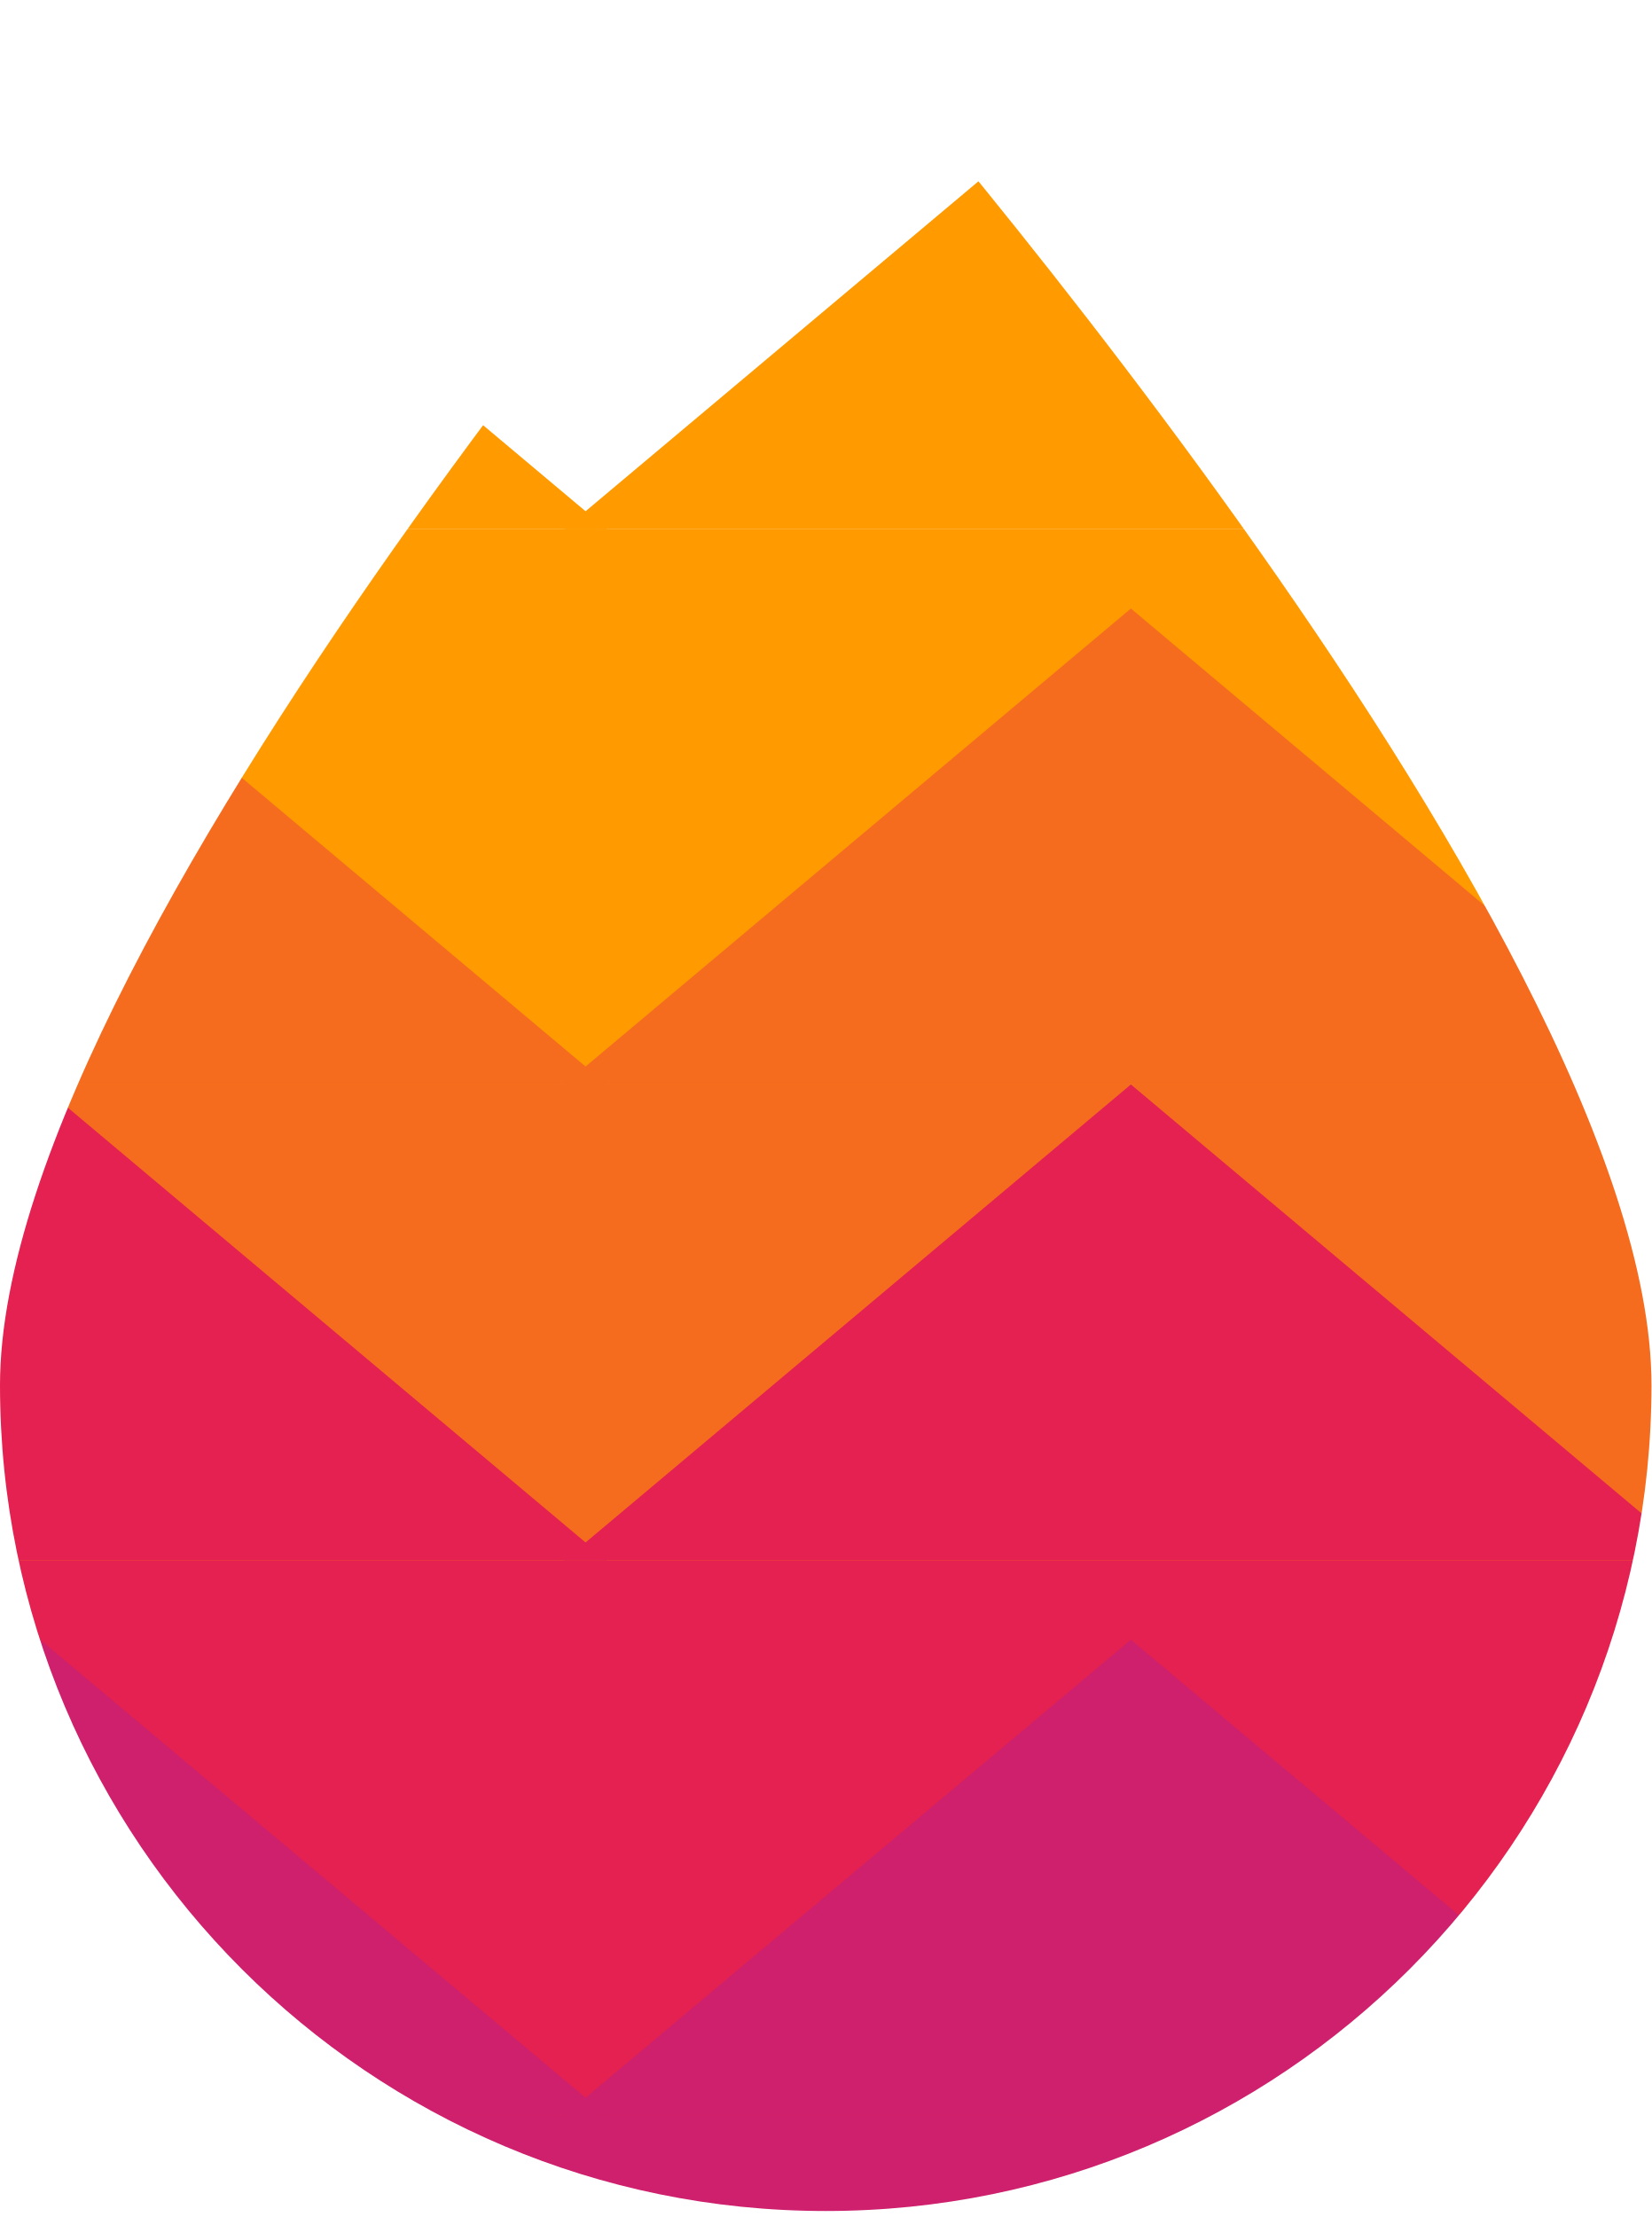
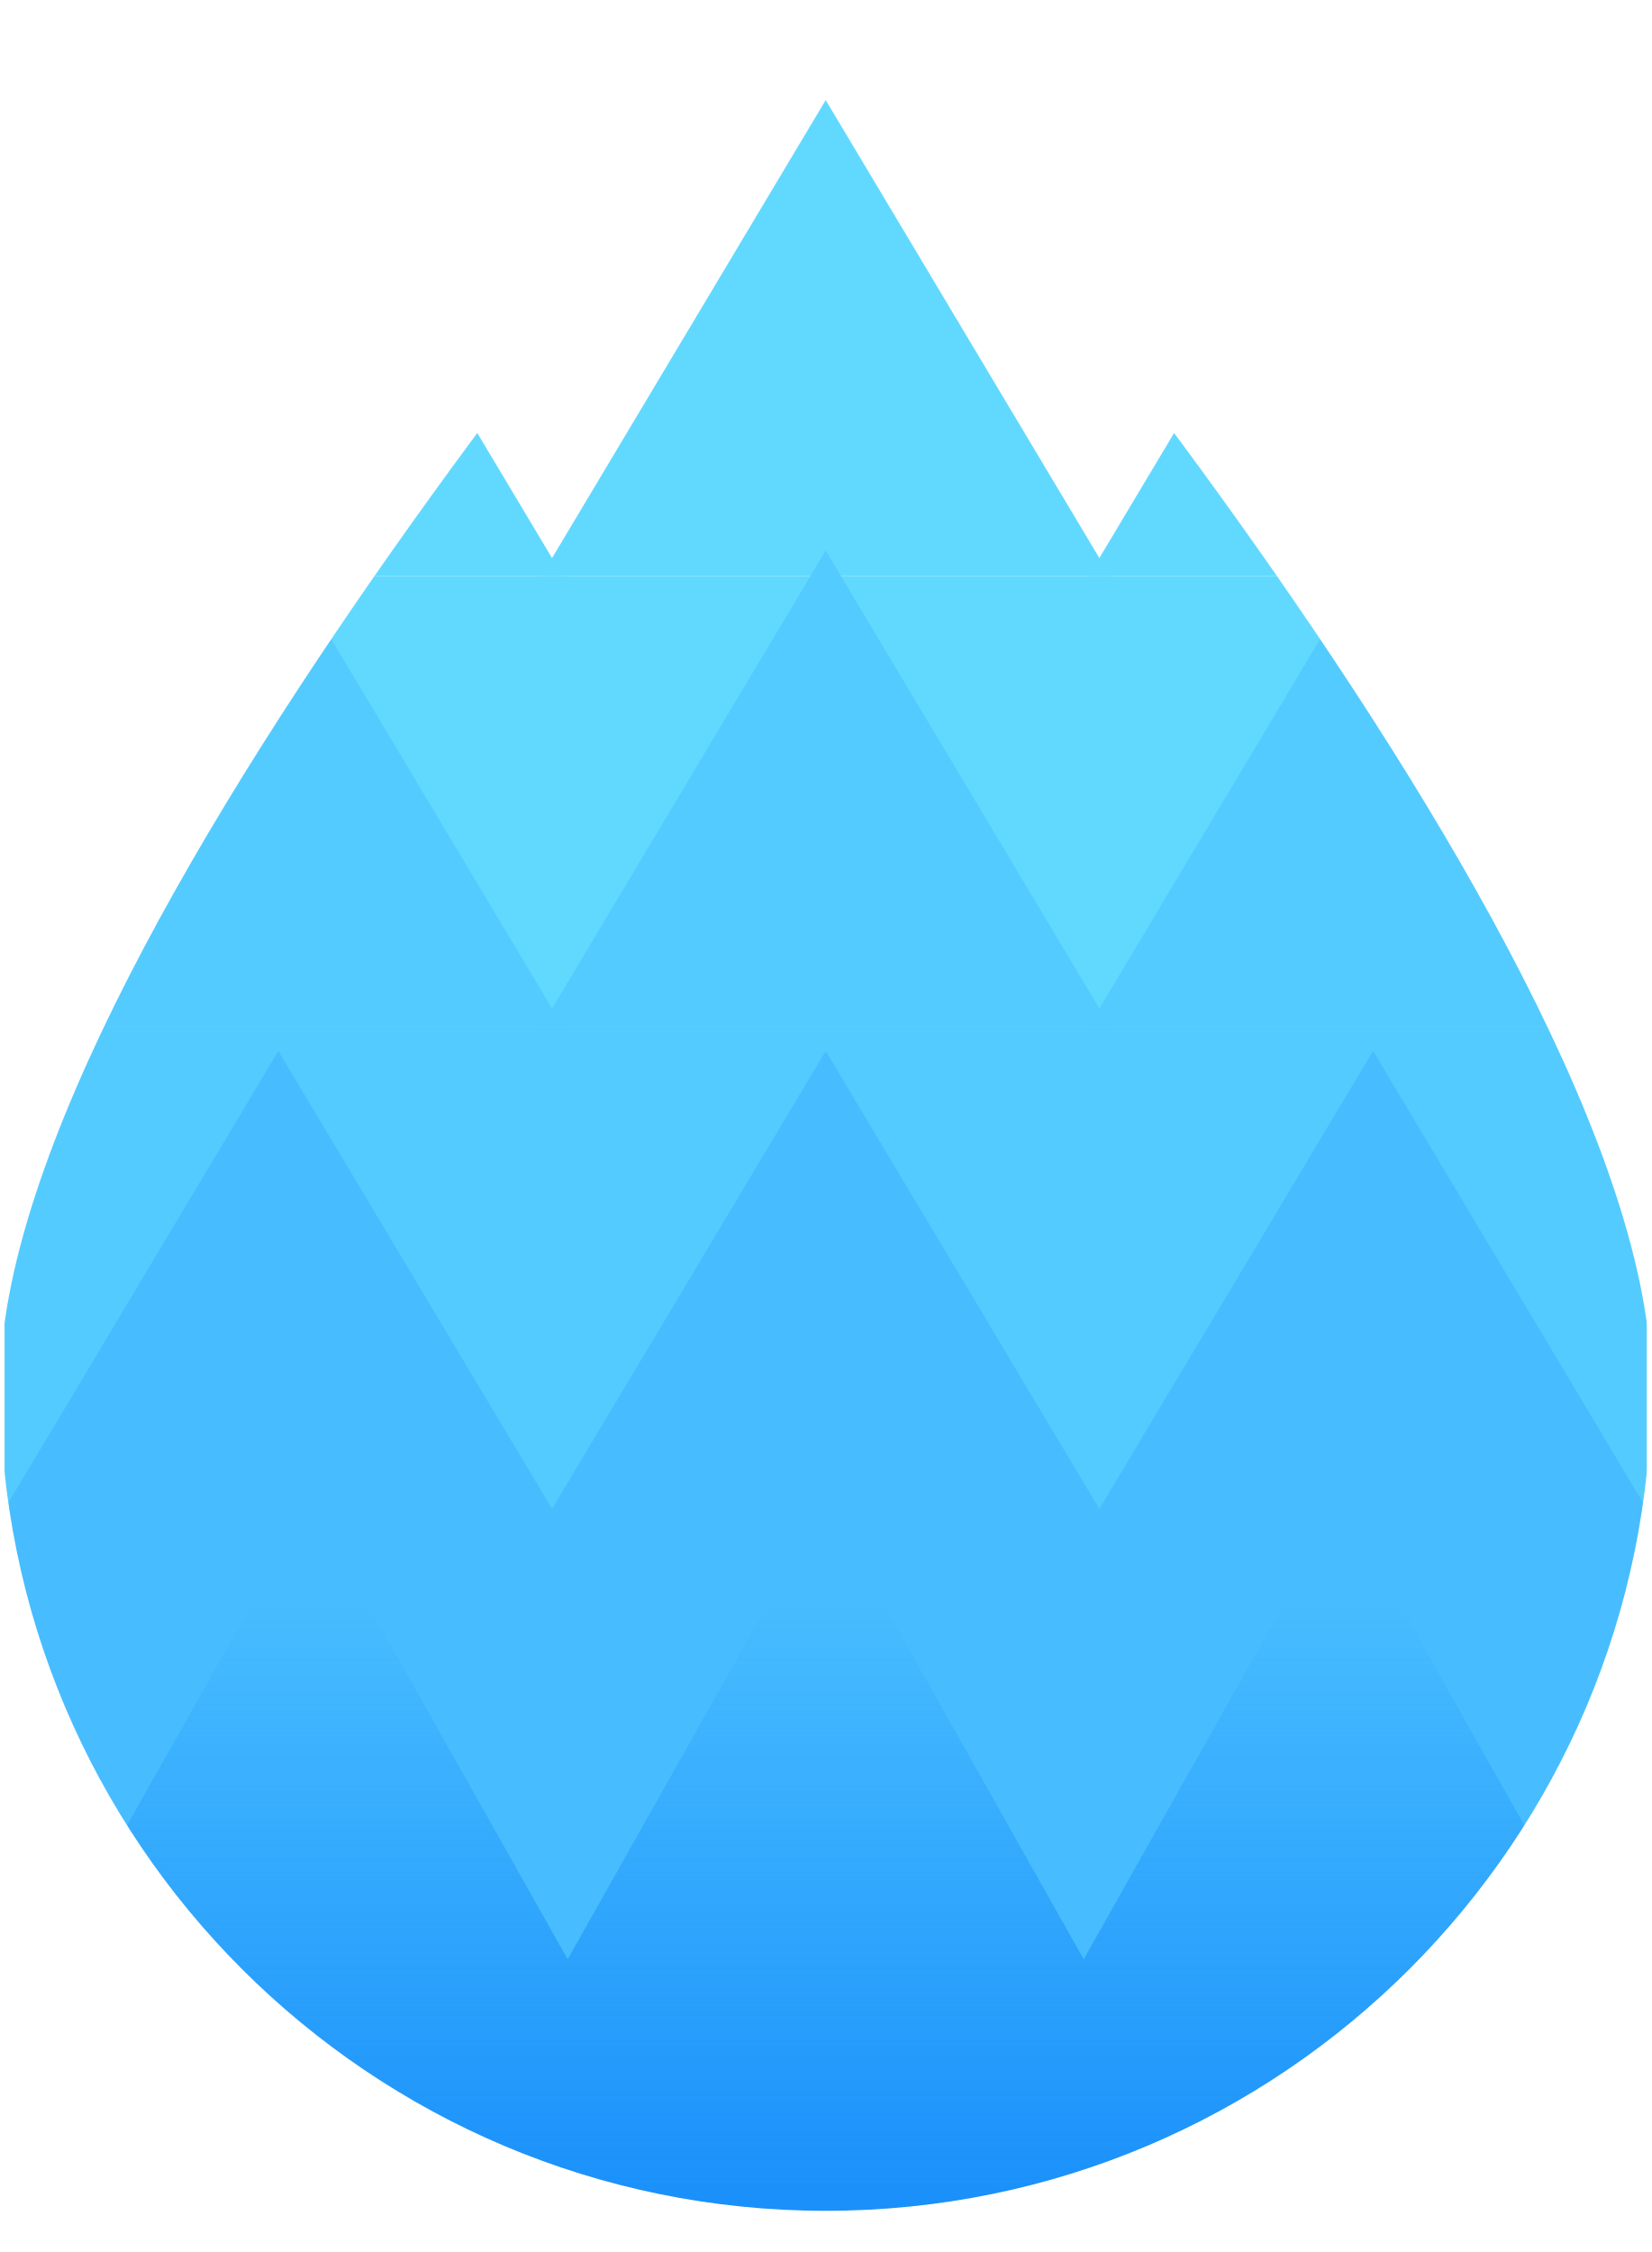
- <svg xmlns="http://www.w3.org/2000/svg" width="111" height="149" viewBox="0 0 111 149" fill="none">
-   <mask id="mask0" mask-type="alpha" maskUnits="userSpaceOnUse" x="0" y="0" width="111" height="149">
-     <path d="M111 93.097C111 123.749 86.152 148.597 55.5 148.597C24.848 148.597 0 123.749 0 93.097C0 62.445 55.5 0 55.5 0C55.5 0 111 62.445 111 93.097Z" fill="#C4C4C4" />
+ <svg xmlns="http://www.w3.org/2000/svg" width="33" height="45" viewBox="0 0 33 45" fill="none">
+   <mask id="mask0" style="mask-type:alpha" maskUnits="userSpaceOnUse" x="0" y="0" width="33" height="45">
+     <path d="M33 27.677C33 36.79 25.613 44.177 16.5 44.177C7.387 44.177 0 36.79 0 27.677C0 18.565 16.5 0 16.5 0C16.5 0 33 18.565 33 27.677Z" fill="#C4C4C4" />
  </mask>
  <g mask="url(#mask0)">
-     <path d="M2.705 3.581L40.795 35.568H-35.384L2.705 3.581Z" fill="#FF9A01" />
-     <path d="M76.009 3.581L114.099 35.568H37.919L76.009 3.581Z" fill="#FF9A01" />
-     <rect x="-107.25" y="35.568" width="219.911" height="63.974" fill="#FF9A01" />
-     <path d="M2.705 40.899L40.795 72.886H-35.384L2.705 40.899Z" fill="#F56C1F" />
-     <path d="M76.009 40.899L114.099 72.886H37.919L76.009 40.899Z" fill="#F56C1F" />
-     <rect x="-107.25" y="72.886" width="219.911" height="63.974" fill="#F56C1F" />
-     <path d="M2.705 72.886L40.795 104.873H-35.384L2.705 72.886Z" fill="#E42150" />
-     <path d="M76.009 72.886L114.099 104.873H37.919L76.009 72.886Z" fill="#E42150" />
-     <rect x="-107.25" y="104.873" width="219.911" height="63.974" fill="#E42150" />
-     <path d="M2.705 110.204L40.795 142.192H-35.384L2.705 110.204Z" fill="#CE206D" />
-     <path d="M76.009 110.204L114.099 142.192H37.919L76.009 110.204Z" fill="#CE206D" />
-     <rect x="-107.25" y="142.192" width="219.911" height="63.974" fill="#CE206D" />
-     <path d="M2.705 147.522L40.795 179.509H-35.384L2.705 147.522Z" fill="#E0107D" />
-     <path d="M76.009 147.522L114.099 179.509H37.919L76.009 147.522Z" fill="#E0107D" />
+     <path d="M5.562 2L11.246 11.51H-0.121L5.562 2Z" fill="#61D9FF" />
+     <path d="M16.5 2L22.183 11.51H10.817L16.5 2Z" fill="#61D9FF" />
+     <path d="M27.438 2L33.121 11.51H21.754L27.438 2Z" fill="#61D9FF" />
+     <rect x="0.094" y="11.51" width="32.812" height="19.019" fill="#61D9FF" />
+     <path d="M5.562 11L11.246 20.51H-0.121L5.562 11Z" fill="#53CBFF" />
+     <path d="M16.5 11L22.183 20.51H10.817L16.5 11Z" fill="#53CBFF" />
+     <path d="M27.438 11L33.121 20.51H21.754L27.438 11Z" fill="#53CBFF" />
+     <rect x="0.094" y="20.51" width="32.812" height="19.019" fill="#53CBFF" />
+     <path d="M5.562 21L11.246 30.51H-0.121L5.562 21Z" fill="#47BDFF" />
+     <path d="M16.5 21L22.183 30.51H10.817L16.5 21Z" fill="#47BDFF" />
+     <path d="M27.438 21L33.121 30.51H21.754L27.438 21Z" fill="#47BDFF" />
+     <rect x="0.094" y="30.51" width="32.812" height="19.019" fill="#47BDFF" />
+     <path fill-rule="evenodd" clip-rule="evenodd" d="M11.344 39.151L6.188 30L0.829 39.51H11.141H11.546H21.454H21.858H32.171L26.812 30L21.656 39.151L16.5 30L11.344 39.151ZM31.969 39.51H1.031V58.529H31.969V39.51Z" fill="url(#paint0_linear)" />
  </g>
+   <defs>
+     <linearGradient id="paint0_linear" x1="18.5" y1="44" x2="18.5" y2="32" gradientUnits="userSpaceOnUse">
+       <stop stop-color="#1A90FA" />
+       <stop offset="1" stop-color="#1A90FA" stop-opacity="0" />
+     </linearGradient>
+   </defs>
</svg>
